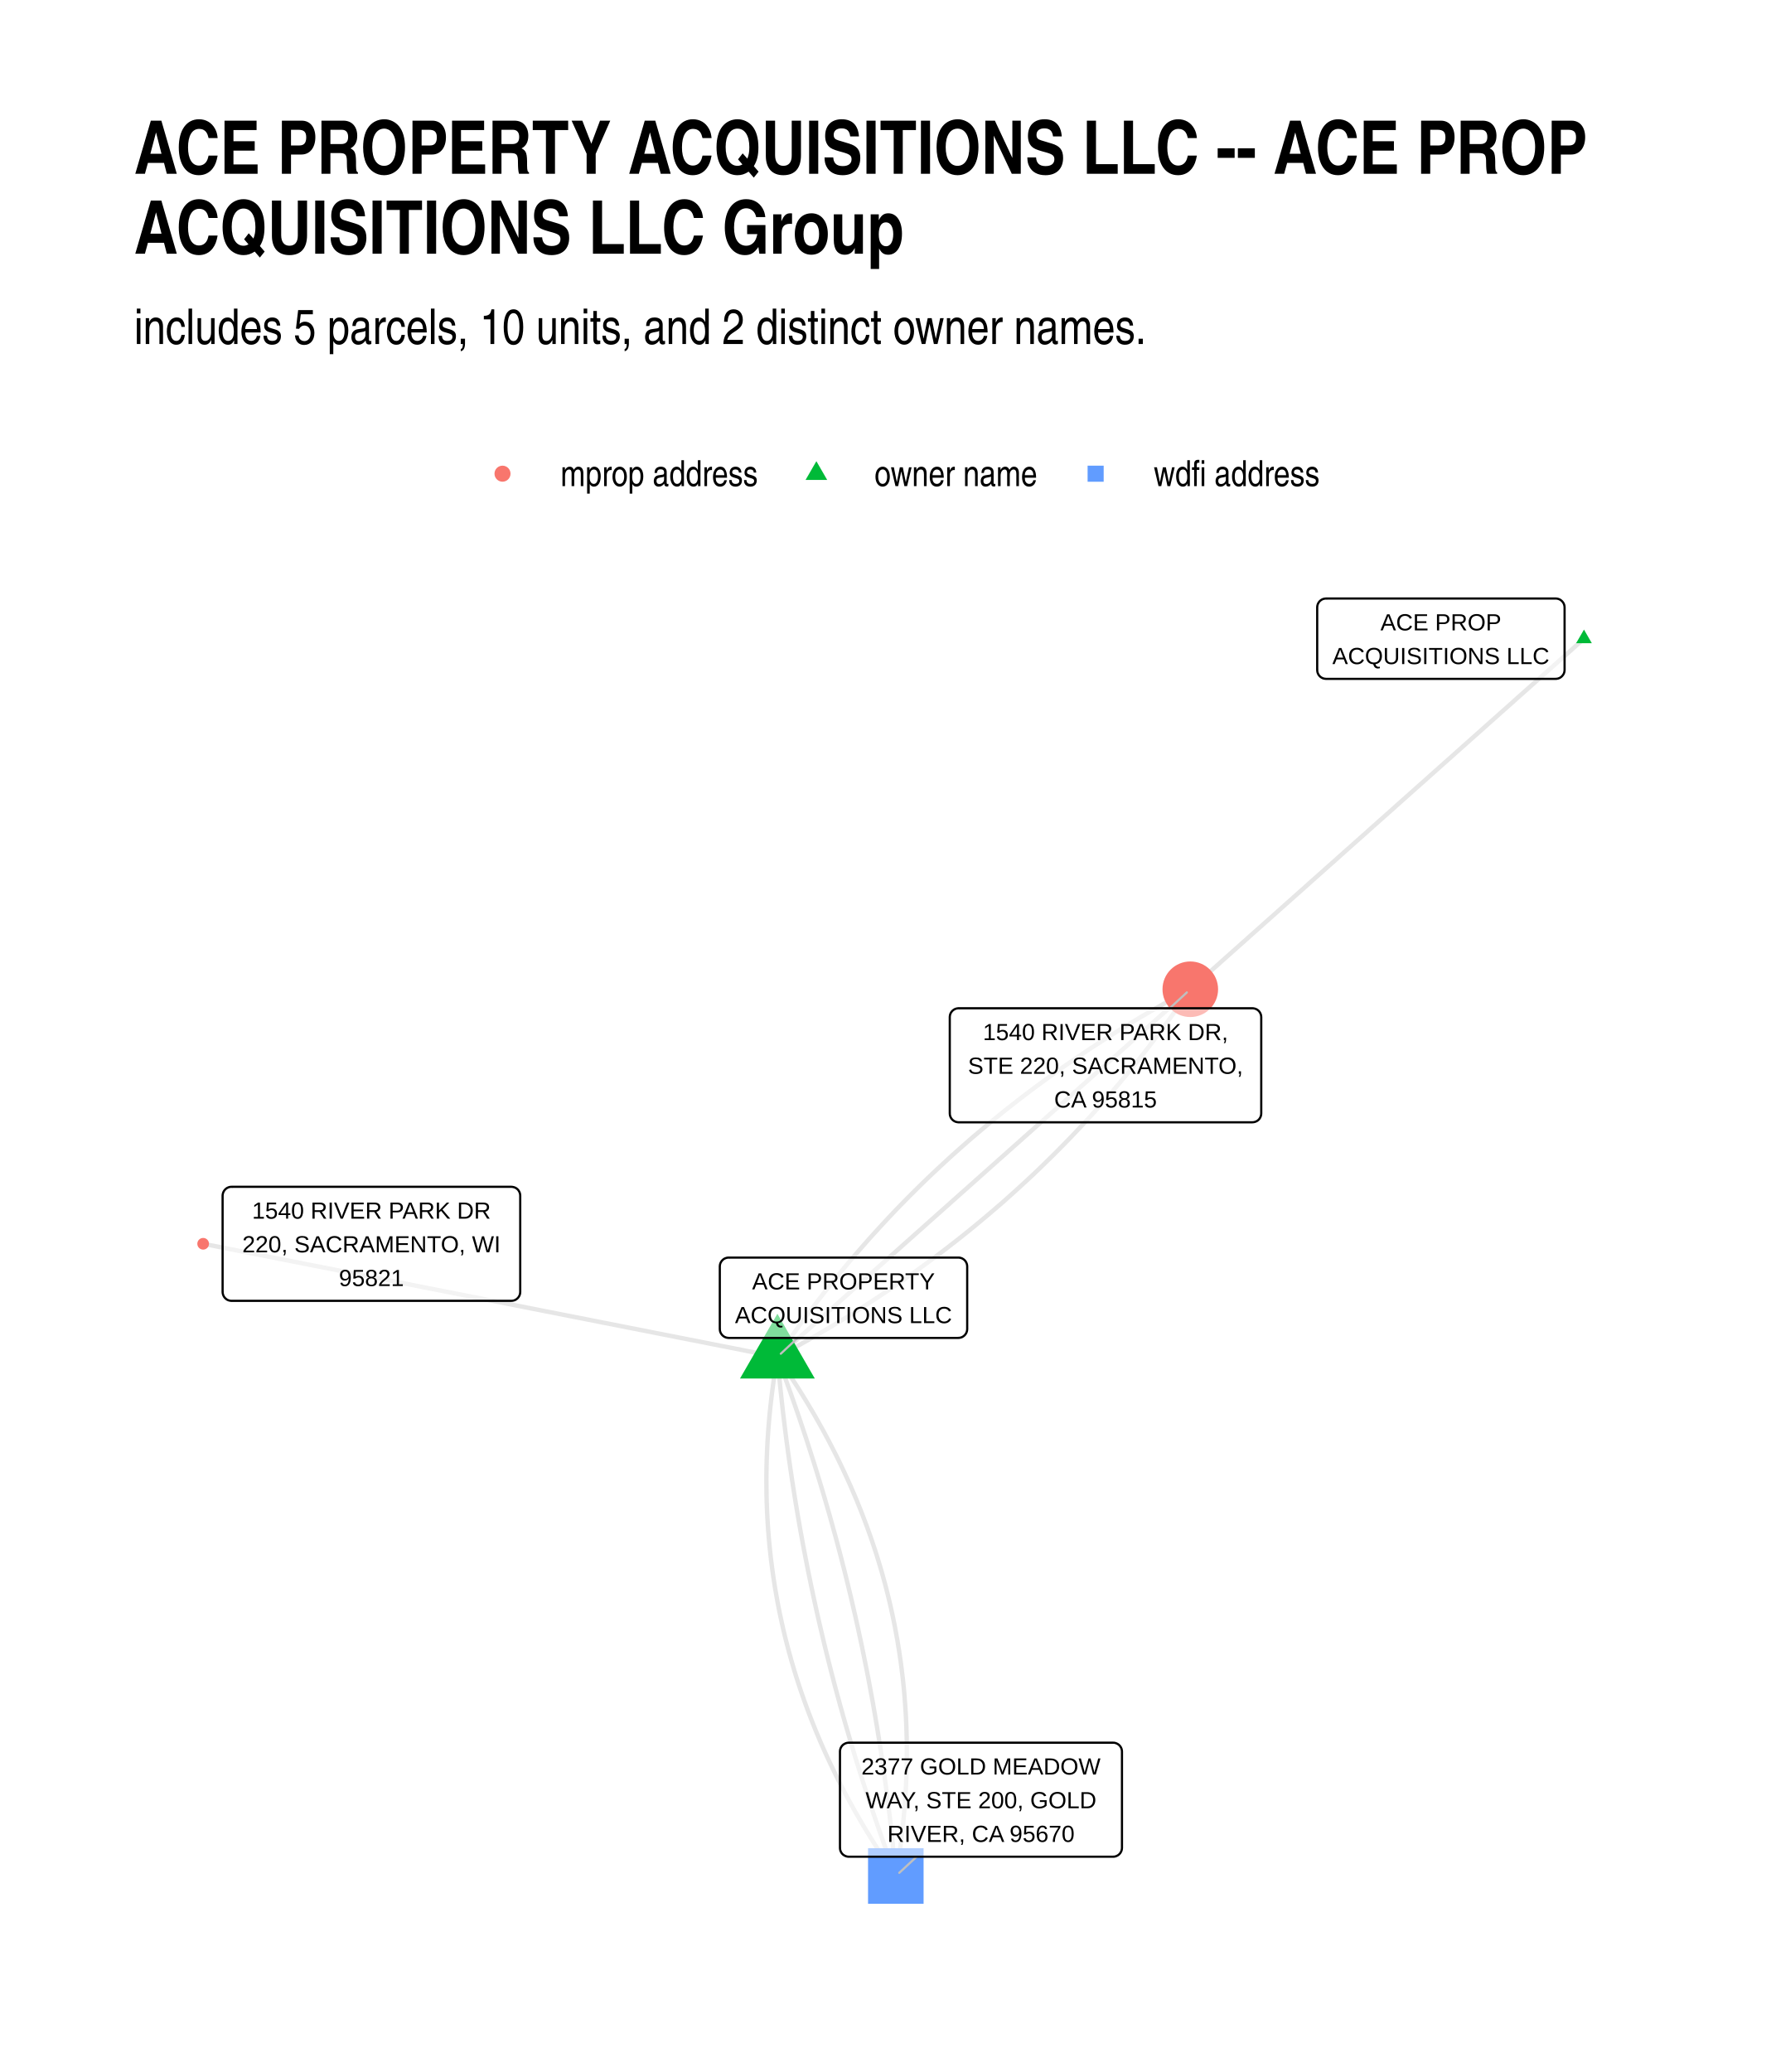
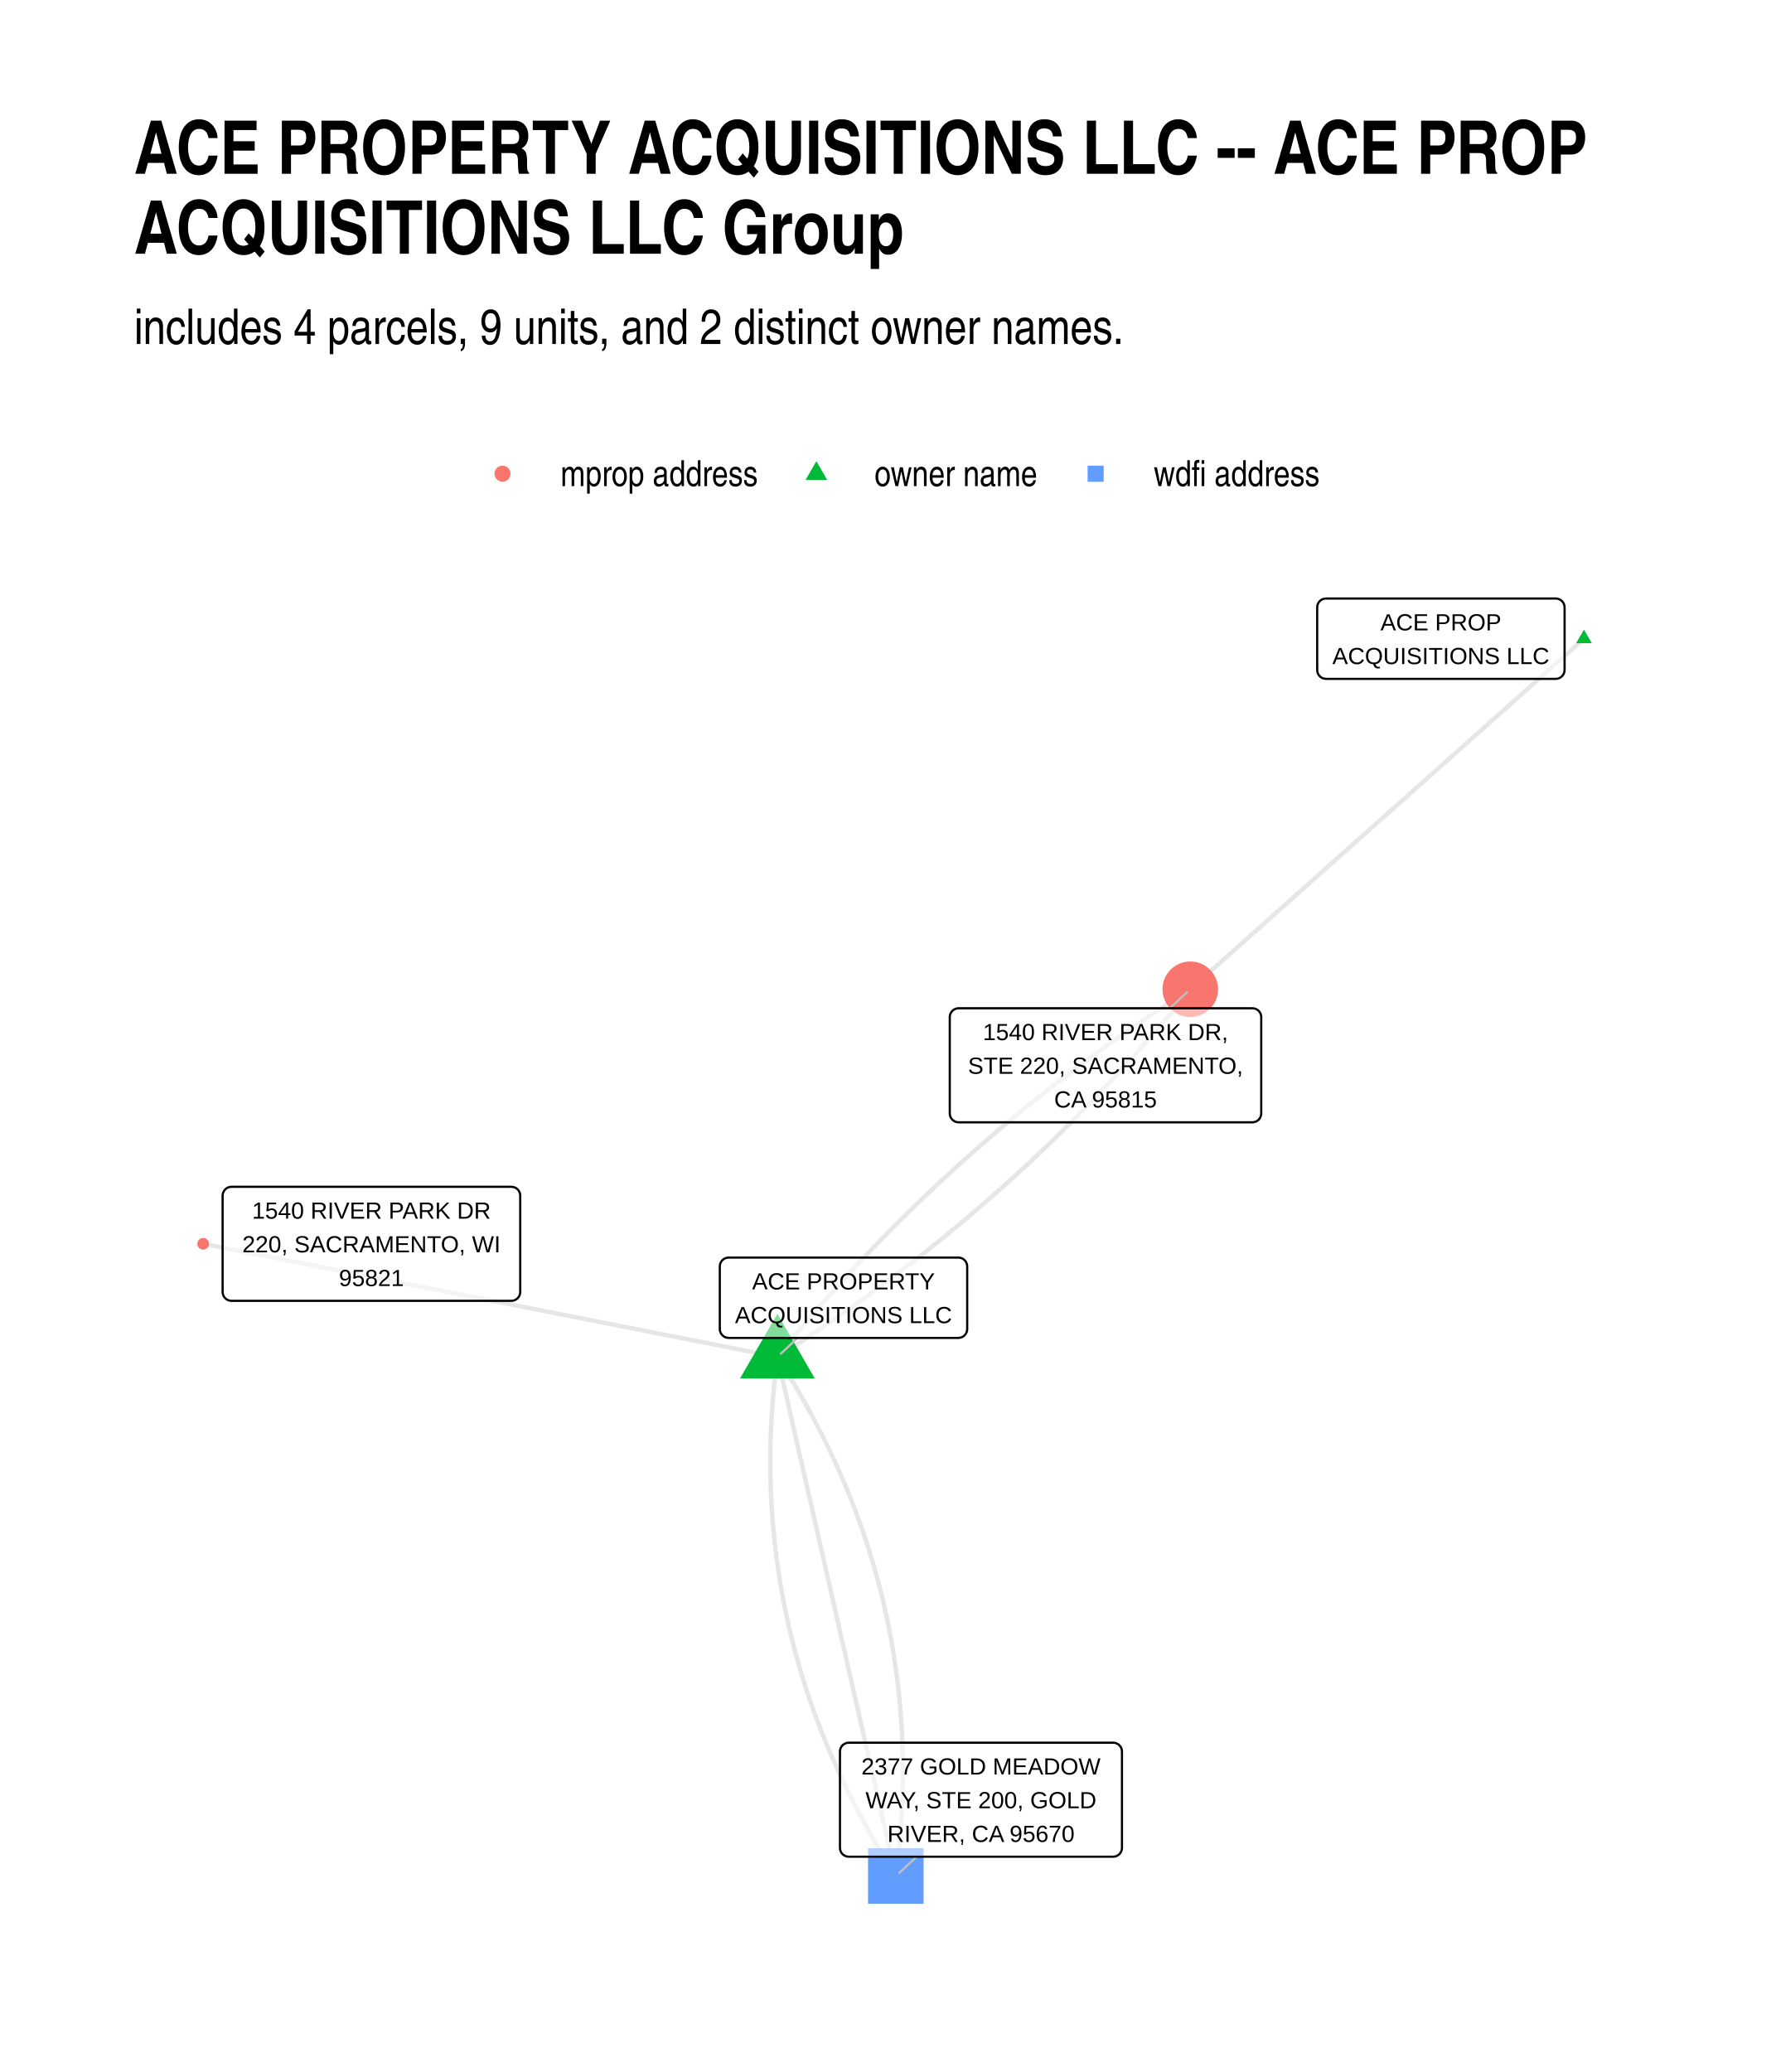
<svg xmlns="http://www.w3.org/2000/svg" width="576" height="672" class="svglite" viewBox="0 0 432 504">
  <defs>
    <style>.svglite line,.svglite polyline,.svglite polygon,.svglite path,.svglite circle{fill:none;stroke:#000000;stroke-linecap:round;stroke-linejoin:round;stroke-miterlimit:10.00}.svglite text{white-space:pre}</style>
  </defs>
  <rect width="100%" height="100%" style="stroke-linecap:round;stroke-linejoin:round;stroke-miterlimit:10.00;stroke:none;fill:#FFFFFF" />
  <defs>
    <clipPath id="cpMC4wMHw0MzIuMDB8MC4wMHw1MDQuMDA=">
      <path d="M0 0h432v504H0z" />
    </clipPath>
  </defs>
  <g clip-path="url(#cpMC4wMHw0MzIuMDB8MC4wMHw1MDQuMDA=)">
    <path d="M0 0h432v504H0z" style="stroke-width:1.07;stroke:none;fill:#FFFFFF" />
  </g>
  <defs>
    <clipPath id="cpMzIuNjN8NDAyLjExfDE0MC4zMHw0NzEuMzc=">
      <path d="M32.63 140.3h369.48v331.07H32.63z" />
    </clipPath>
  </defs>
  <g clip-path="url(#cpMzIuNjN8NDAyLjExfDE0MC4zMHw0NzEuMzc=)">
-     <path d="m385.32 155.35-.97.86-.97.86-.96.87-.97.86-.97.86-.97.86-.96.86-.97.86-.97.86-.97.86-.96.87-.97.86-.97.86-.96.86-.97.86-.97.86-.97.86-.96.87-.97.86-.97.86-.97.86-.96.86-.97.86-.97.86-.97.87-.96.86-.97.86-.97.86-.96.86-.97.86-.97.86-.97.86-.96.87-.97.86-.97.86-.97.86-.96.86-.97.86-.97.86-.96.87-.97.86-.97.86-.97.86-.96.86-.97.86-.97.86-.97.86-.96.87-.97.86-.97.86-.97.86-.96.86-.97.86-.97.86-.96.87-.97.86-.97.86-.97.86-.96.86-.97.86-.97.86-.97.87-.96.86-.97.86-.97.86-.96.86-.97.86-.97.86-.97.86-.96.87-.97.86-.97.86-.97.86-.96.86-.97.86-.97.86-.97.87-.96.86-.97.86-.97.86-.96.86-.97.86-.97.86-.97.86-.96.87-.97.86-.97.86-.97.86-.96.86-.97.86-.97.86-.96.87-.97.86-.97.86-.97.86-.96.86-.97.86-.97.86-.97.87m-100.44 89.44-1.41-.28-1.41-.28-1.41-.28-1.41-.28-1.42-.27-1.41-.28-1.41-.28-1.41-.28-1.41-.28-1.41-.27-1.41-.28-1.41-.28-1.41-.28-1.41-.28-1.41-.27-1.42-.28-1.41-.28-1.41-.28-1.41-.28-1.41-.27-1.41-.28-1.41-.28-1.41-.28-1.41-.28-1.41-.27-1.42-.28-1.41-.28-1.41-.28-1.41-.28-1.41-.27-1.41-.28-1.41-.28-1.41-.28-1.41-.28-1.41-.27-1.42-.28-1.41-.28-1.41-.28-1.41-.28-1.41-.27-1.41-.28-1.41-.28-1.41-.28-1.41-.28-1.41-.27-1.42-.28-1.41-.28-1.41-.28-1.41-.28-1.41-.27-1.41-.28-1.41-.28-1.41-.28-1.41-.28-1.41-.27-1.42-.28-1.41-.28-1.41-.28-1.41-.28-1.41-.27-1.41-.28-1.41-.28-1.41-.28-1.41-.28-1.41-.27-1.42-.28-1.41-.28-1.41-.28-1.41-.28-1.41-.27-1.41-.28-1.41-.28-1.41-.28-1.41-.28-1.41-.27-1.41-.28-1.42-.28-1.41-.28-1.41-.28-1.41-.27-1.41-.28-1.41-.28-1.41-.28-1.41-.28-1.41-.27-1.41-.28-1.42-.28-1.41-.28-1.41-.28-1.41-.27-1.41-.28-1.41-.28-1.41-.28-1.41-.28-1.41-.27-1.41-.28-1.42-.28-1.41-.28-1.41-.28m139.69 27.53-.23 1.37-.23 1.37-.21 1.37-.2 1.37-.19 1.36-.18 1.36-.17 1.36-.16 1.36-.15 1.36-.14 1.35-.13 1.36-.11 1.35-.11 1.35-.09 1.34-.09 1.35-.07 1.34-.06 1.34-.06 1.34-.04 1.34-.03 1.33-.02 1.34-.01 1.33.01 1.33.01 1.32.02 1.33.03 1.32.05 1.32.05 1.32.07 1.32.08 1.31.08 1.32.1 1.31.11 1.31.12 1.3.13 1.31.14 1.3.15 1.3.17 1.3.17 1.3.18 1.29.2 1.3.2 1.29.22 1.29.23 1.29.23 1.28.25 1.28.26 1.29.27 1.27.28 1.28.29 1.28.3 1.27.31 1.27.33 1.27.33 1.27.35 1.26.35 1.27.37 1.26.37 1.26.39 1.26.4 1.25.41 1.25.42 1.26.43 1.25.44 1.24.45 1.25.46 1.24.48 1.24.48 1.24.5 1.24.5 1.24.52 1.23.52 1.23.54 1.23.55 1.23.56 1.22.57 1.23.58 1.22.59 1.22.6 1.22.61 1.21.63 1.22.63 1.21.65 1.21.65 1.21.67 1.2.67 1.21.69 1.2.7 1.2.71 1.19.72 1.2.73 1.19.74 1.2.75 1.19.76 1.18.78 1.19.78 1.18.8 1.19.8 1.18.82 1.17" style="stroke-width:1.07;stroke:#000000;stroke-opacity:0.10;stroke-linecap:butt" />
-     <path d="m189.11 330.07 1.26-.68 1.26-.68 1.25-.69 1.25-.69 1.24-.7 1.24-.7 1.23-.7 1.23-.71 1.22-.71 1.22-.72 1.21-.73 1.21-.72 1.2-.74 1.2-.73 1.19-.74 1.18-.75 1.19-.75 1.17-.76 1.17-.76 1.17-.76 1.16-.77 1.16-.78 1.15-.78 1.15-.78 1.14-.79 1.13-.79 1.13-.8 1.13-.8 1.12-.8 1.12-.82 1.11-.81 1.1-.82 1.1-.83 1.1-.83 1.09-.83 1.08-.84 1.09-.84 1.07-.85 1.07-.85 1.07-.86 1.06-.86 1.05-.87 1.05-.87 1.05-.88 1.04-.88 1.03-.88 1.03-.89 1.03-.89 1.01-.9 1.02-.91 1.01-.91 1-.91 1-.92 1-.92.99-.92.98-.93.98-.94.97-.94.97-.95.97-.95.96-.95.95-.96.95-.96.94-.97.94-.97.93-.98.93-.98.93-.99.91-.99.92-1 .91-1 .9-1 .9-1.01.89-1.02.89-1.01.88-1.03.88-1.03.87-1.03.87-1.04.86-1.04.86-1.05.85-1.05.85-1.05.84-1.06.84-1.07.83-1.07.83-1.07.82-1.08.82-1.08.81-1.09.81-1.1.8-1.09.8-1.11.79-1.1.79-1.11.78-1.12.78-1.12.77-1.13.76-1.12m-100.44 89.44.12 1.3.12 1.31.12 1.31.13 1.3.13 1.31.13 1.3.14 1.31.14 1.3.14 1.3.15 1.3.15 1.31.16 1.3.16 1.3.16 1.3.16 1.29.17 1.3.18 1.3.17 1.3.18 1.29.19 1.3.18 1.29.2 1.29.19 1.3.2 1.29.2 1.29.21 1.29.2 1.29.22 1.29.21 1.29.22 1.29.23 1.29.22 1.29.23 1.28.24 1.29.23 1.28.24 1.29.25 1.28.25 1.29.25 1.28.25 1.28.26 1.28.27 1.28.26 1.28.27 1.28.27 1.28.28 1.28.28 1.28.28 1.27.29 1.28.29 1.27.3 1.28.3 1.27.3 1.28.3 1.27.31 1.27.31 1.27.32 1.27.32 1.27.32 1.27.33 1.27.33 1.27.33 1.27.34 1.26.34 1.27.35 1.26.34 1.27.36 1.26.35 1.27.36 1.26.36 1.26.37 1.26.37 1.26.37 1.26.38 1.26.38 1.26.38 1.26.39 1.26.39 1.25.4 1.26.39 1.26.41 1.25.4 1.25.41 1.26.41 1.25.42 1.25.42 1.25.42 1.26.43 1.25.43 1.25.43 1.24.44 1.25.44 1.25.44 1.25.45 1.24.45 1.25.46 1.24.46 1.25.46 1.24.47 1.24" style="stroke-width:1.07;stroke:#000000;stroke-opacity:0.10;stroke-linecap:butt" />
-     <path d="m189.11 330.07 1.01-.91 1.02-.9 1.01-.9 1.02-.91 1.01-.9 1.02-.9 1.01-.91 1.02-.9 1.01-.9 1.02-.91 1.01-.9 1.01-.9 1.02-.91 1.01-.9 1.02-.91 1.01-.9 1.02-.9 1.01-.91 1.02-.9 1.01-.9 1.02-.91 1.01-.9 1.02-.9 1.01-.91 1.01-.9 1.02-.9 1.01-.91 1.02-.9 1.01-.9 1.02-.91 1.01-.9 1.02-.9 1.01-.91 1.02-.9 1.01-.9 1.02-.91 1.01-.9 1.01-.9 1.02-.91 1.01-.9 1.02-.9 1.01-.91 1.02-.9 1.01-.91 1.02-.9 1.01-.9 1.02-.91 1.01-.9 1.01-.9 1.02-.91 1.01-.9 1.02-.9 1.01-.91 1.02-.9 1.01-.9 1.02-.91 1.01-.9 1.02-.9 1.01-.91 1.02-.9 1.01-.9 1.01-.91 1.02-.9 1.01-.9 1.02-.91 1.01-.9 1.02-.9 1.01-.91 1.02-.9 1.01-.9 1.02-.91 1.01-.9 1.01-.91 1.02-.9 1.01-.9 1.02-.91 1.01-.9 1.02-.9 1.01-.91 1.02-.9 1.01-.9 1.02-.91 1.01-.9 1.02-.9 1.01-.91 1.01-.9 1.02-.9 1.01-.91 1.02-.9 1.01-.9 1.02-.91 1.01-.9 1.02-.9 1.01-.91 1.02-.9 1.01-.9 1.01-.91 1.02-.9 1.01-.9m-100.44 89.44.47 1.24.46 1.24.46 1.25.45 1.24.45 1.25.45 1.24.45 1.25.44 1.25.44 1.25.43 1.25.43 1.24.43 1.25.42 1.26.42 1.25.42 1.25.41 1.25.41 1.26.4 1.25.4 1.25.4 1.26.4 1.26.39 1.25.38 1.26.39 1.26.38 1.26.38 1.26.37 1.26.37 1.26.36 1.26.37 1.26.36 1.26.35 1.27.35 1.26.35 1.27.35 1.26.34 1.27.33 1.26.34 1.27.33 1.27.32 1.27.33 1.27.32 1.27.31 1.27.32 1.27.3 1.27.31 1.27.3 1.28.3 1.27.29 1.28.3 1.27.28 1.28.29 1.27.28 1.28.27 1.28.28 1.28.27 1.28.26 1.28.26 1.28.26 1.28.26 1.28.25 1.28.25 1.29.24 1.28.24 1.29.24 1.28.24 1.29.23 1.28.22 1.29.23 1.29.21 1.29.22 1.29.21 1.29.21 1.29.21 1.29.2 1.29.2 1.29.19 1.3.19 1.29.19 1.29.18 1.3.18 1.29.18 1.3.17 1.3.17 1.3.17 1.3.16 1.29.16 1.3.16 1.3.15 1.31.15 1.3.14 1.3.14 1.3.14 1.31.13 1.3.13 1.31.13 1.3.12 1.31.12 1.31.12 1.3" style="stroke-width:1.07;stroke:#000000;stroke-opacity:0.10;stroke-linecap:butt" />
-     <path d="m189.11 330.07.77-1.13.77-1.13.77-1.12.79-1.11.78-1.12.8-1.1.79-1.11.8-1.09.81-1.1.81-1.08.82-1.09.82-1.08.83-1.07.83-1.07.84-1.07.84-1.06.85-1.05.85-1.05.86-1.05.86-1.04.87-1.04.87-1.03.88-1.03.88-1.02.89-1.02.9-1.02.89-1.01.91-1 .91-1 .91-1 .92-.99.92-.99.93-.98.93-.98.94-.97.95-.97.94-.96.96-.96.96-.95.96-.95.97-.95.97-.94.98-.93.99-.93.99-.93.99-.92 1-.92 1-.91 1.01-.91 1.02-.9 1.02-.9 1.02-.9 1.03-.89 1.04-.88 1.04-.88 1.04-.88 1.05-.87 1.06-.87 1.06-.86 1.06-.86 1.07-.85 1.08-.85 1.08-.84 1.08-.84 1.1-.83 1.09-.83 1.1-.83 1.11-.82 1.11-.81 1.11-.81 1.12-.81 1.13-.8 1.13-.8 1.14-.79 1.14-.79 1.14-.78 1.16-.78 1.15-.78 1.16-.77 1.17-.76 1.17-.76 1.18-.76 1.18-.75 1.19-.74 1.19-.75 1.19-.73 1.21-.73 1.2-.73 1.22-.73 1.21-.71 1.22-.72 1.23-.71 1.23-.7 1.24-.7 1.24-.7 1.25-.69 1.25-.69 1.26-.68 1.26-.67m-100.44 89.44.82 1.17.8 1.18.8 1.19.78 1.18.77 1.19.77 1.18.75 1.19.74 1.2.73 1.19.72 1.2.71 1.19.7 1.2.68 1.2.68 1.21.67 1.2.65 1.21.65 1.21.63 1.21.62 1.22.62 1.21.6 1.22.59 1.22.58 1.22.57 1.23.56 1.22.55 1.23.53 1.23.53 1.23.52 1.23.5 1.24.5 1.24.48 1.24.47 1.24.47 1.24.45 1.25.44 1.24.43 1.25.42 1.26.41 1.25.4 1.25.38 1.26.38 1.26.37 1.26.35 1.27.35 1.26.33 1.27.32 1.27.32 1.27.3 1.27.29 1.28.28 1.28.27 1.28.26 1.28.24 1.28.24 1.28.23 1.29.21 1.29.21 1.29.19 1.3.19 1.29.17 1.3.16 1.3.16 1.3.14 1.3.13 1.31.12 1.3.1 1.31.1 1.31.09 1.32.08 1.31.06 1.32.06 1.32.04 1.32.04 1.32.02 1.33.01 1.32v1.33l-.01 1.33-.02 1.34-.03 1.33-.04 1.34-.05 1.34-.06 1.34-.08 1.34-.08 1.35-.09 1.34-.11 1.35-.12 1.35-.12 1.36-.14 1.35-.15 1.36-.16 1.36-.17 1.36-.18 1.36-.19 1.36-.2 1.37-.22 1.37-.22 1.37-.23 1.37" style="stroke-width:1.07;stroke:#000000;stroke-opacity:0.10;stroke-linecap:butt" />
+     <path d="m385.32 155.35-.97.86-.97.86-.96.87-.97.86-.97.86-.97.86-.96.86-.97.86-.97.86-.97.86-.96.87-.97.86-.97.86-.96.86-.97.86-.97.86-.97.86-.96.87-.97.86-.97.86-.97.86-.96.86-.97.86-.97.86-.97.87-.96.86-.97.86-.97.86-.96.86-.97.86-.97.86-.97.86-.96.87-.97.86-.97.86-.97.86-.96.86-.97.86-.97.86-.96.87-.97.86-.97.86-.97.86-.96.86-.97.86-.97.86-.97.86-.96.87-.97.86-.97.86-.97.86-.96.86-.97.86-.97.86-.96.87-.97.86-.97.86-.97.86-.96.86-.97.86-.97.86-.97.87-.96.86-.97.86-.97.86-.96.86-.97.86-.97.86-.97.86-.96.87-.97.86-.97.86-.97.86-.96.86-.97.86-.97.86-.97.87-.96.86-.97.86-.97.86-.96.86-.97.86-.97.86-.97.86-.96.87-.97.86-.97.86-.97.86-.96.86-.97.86-.97.86-.96.87-.97.86-.97.86-.97.86-.96.86-.97.86-.97.86-.97.87m-100.44 89.44-1.41-.28-1.41-.28-1.41-.28-1.41-.28-1.42-.27-1.41-.28-1.41-.28-1.41-.28-1.41-.28-1.41-.27-1.41-.28-1.41-.28-1.41-.28-1.41-.28-1.41-.27-1.42-.28-1.41-.28-1.41-.28-1.41-.28-1.41-.27-1.41-.28-1.41-.28-1.41-.28-1.41-.28-1.41-.27-1.42-.28-1.41-.28-1.41-.28-1.41-.28-1.41-.27-1.41-.28-1.41-.28-1.41-.28-1.41-.28-1.41-.27-1.42-.28-1.41-.28-1.41-.28-1.41-.28-1.41-.27-1.41-.28-1.41-.28-1.41-.28-1.41-.28-1.41-.27-1.42-.28-1.41-.28-1.41-.28-1.41-.28-1.41-.27-1.41-.28-1.41-.28-1.41-.28-1.41-.28-1.41-.27-1.42-.28-1.41-.28-1.41-.28-1.41-.28-1.41-.27-1.41-.28-1.41-.28-1.41-.28-1.41-.28-1.41-.27-1.42-.28-1.41-.28-1.41-.28-1.41-.28-1.41-.27-1.41-.28-1.41-.28-1.41-.28-1.41-.28-1.41-.27-1.41-.28-1.42-.28-1.41-.28-1.41-.28-1.41-.27-1.41-.28-1.41-.28-1.41-.28-1.41-.28-1.41-.27-1.41-.28-1.42-.28-1.41-.28-1.41-.28-1.41-.27-1.41-.28-1.41-.28-1.41-.28-1.41-.28-1.41-.27-1.41-.28-1.42-.28-1.41-.28-1.41-.28m139.69 27.53-.18 1.36-.16 1.36-.16 1.36-.15 1.35-.13 1.36-.13 1.35-.12 1.35-.11 1.35-.1 1.35-.09 1.35-.08 1.34-.07 1.34-.06 1.34-.05 1.34-.05 1.34-.03 1.33-.02 1.34-.02 1.33v2.66l.02 1.33.02 1.32.04 1.32.04 1.32.05 1.32.06 1.32.08 1.32.08 1.31.09 1.31.1 1.31.11 1.31.12 1.31.13 1.31.14 1.3.14 1.3.16 1.3.17 1.3.18 1.3.18 1.29.2 1.29.2 1.3.22 1.28.22 1.29.24 1.29.24 1.28.25 1.28.26 1.29.28 1.27.28 1.28.29 1.28.3 1.27.31 1.27.32 1.27.33 1.27.34 1.27.35 1.26.35 1.26.37 1.27.38 1.26.38 1.25.4 1.26.4 1.25.42 1.26.42 1.25.44 1.24.44 1.25.45 1.25.47 1.24.47 1.24.48 1.24.49 1.24.5 1.24.51 1.23.52 1.23.53 1.24.54 1.23.55 1.22.55 1.23.57 1.22.58 1.23.58 1.22.6 1.21.61 1.22.61 1.22.63 1.21.63 1.21.64 1.21.66 1.21.66 1.21.67 1.2.68 1.2.69 1.21.7 1.19.71 1.2.72 1.2.73 1.19.74 1.19.75 1.19.76 1.19m-28.81-126.25 1.18-.76 1.18-.75 1.17-.76 1.17-.76 1.17-.77 1.16-.76 1.16-.78 1.15-.77 1.16-.78 1.15-.78 1.14-.78 1.15-.79 1.14-.79 1.13-.79 1.13-.79 1.13-.8 1.13-.81 1.12-.8 1.12-.81 1.12-.81 1.11-.81 1.11-.82 1.1-.82 1.11-.82 1.1-.83 1.09-.83 1.09-.83 1.09-.84 1.09-.84 1.08-.84 1.08-.84 1.07-.85 1.08-.85 1.06-.86 1.07-.85 1.06-.87 1.06-.86 1.05-.87 1.06-.86 1.05-.88 1.04-.87 1.04-.88 1.04-.88 1.03-.89 1.04-.89 1.02-.89 1.03-.89 1.02-.9 1.02-.9 1.01-.9 1.01-.91 1.01-.91 1.01-.91 1-.92 1-.92.99-.92.99-.92.99-.93.98-.93.98-.94.98-.93.97-.94.98-.95.96-.95.97-.94.96-.96.95-.95.96-.96.95-.96.95-.97.94-.97.94-.97.94-.97.93-.98.93-.98.93-.98.92-.99.92-.99.92-.99.91-1 .91-1 .91-1 .9-1 .9-1.01.9-1.01.89-1.02.89-1.02.89-1.02.88-1.02.88-1.03.88-1.03.87-1.03.87-1.04.86-1.03.87-1.05.86-1.04.85-1.05.85-1.05.85-1.05" style="stroke-width:1.07;stroke:#000000;stroke-opacity:0.10;stroke-linecap:butt" />
+     <path d="m189.11 330.07.29 1.27.29 1.28.29 1.27.29 1.28.29 1.27.3 1.28.29 1.27.29 1.28.29 1.27.29 1.28.29 1.28.29 1.27.29 1.28.29 1.27.29 1.28.3 1.27.29 1.28.29 1.27.29 1.28.29 1.27.29 1.28.29 1.27.29 1.28.29 1.27.29 1.28.3 1.28.29 1.27.29 1.28.29 1.27.29 1.28.29 1.27.29 1.28.29 1.27.29 1.28.29 1.27.3 1.28.29 1.27.29 1.28.29 1.27.29 1.28.29 1.27.29 1.28.29 1.28.29 1.27.29 1.28.3 1.27.29 1.28.29 1.27.29 1.28.29 1.27.29 1.28.29 1.27.29 1.28.29 1.27.29 1.28.3 1.27.29 1.28.29 1.28.29 1.27.29 1.28.29 1.27.29 1.28.29 1.27.29 1.28.29 1.27.29 1.28.3 1.27.29 1.28.29 1.27.29 1.28.29 1.27.29 1.28.29 1.28.29 1.27.29 1.28.29 1.27.3 1.28.29 1.27.29 1.28.29 1.27.29 1.28.29 1.27.29 1.28.29 1.27.29 1.28.29 1.27.3 1.28.29 1.28.29 1.27.29 1.28.29 1.27.29 1.28.29 1.27.29 1.28.29 1.27.29 1.28.3 1.27.29 1.28.29 1.27m-28.81-126.25.85-1.06.85-1.05.86-1.05.86-1.04.86-1.04.87-1.04.87-1.04.87-1.03.87-1.03.88-1.03.89-1.02.88-1.02.89-1.02.9-1.01.89-1.02.9-1 .91-1.01.9-1 .91-1 .92-1 .91-.99.92-.99.93-.98.92-.99.93-.98.94-.98.93-.97.94-.97.95-.97.95-.96.95-.97.95-.96.96-.95.96-.95.96-.95.97-.95.97-.94.97-.94.98-.94.98-.94.99-.93.98-.92.99-.93 1-.92 1-.92 1-.92 1-.91 1.01-.91 1.01-.9 1.02-.91 1.01-.9 1.02-.9 1.03-.89 1.03-.89 1.03-.89 1.03-.88 1.04-.89 1.04-.88 1.05-.87 1.05-.87 1.05-.87 1.05-.87 1.06-.86 1.06-.86 1.07-.86 1.07-.85 1.07-.86 1.08-.84 1.07-.85 1.09-.84 1.08-.84 1.09-.84 1.09-.83 1.1-.83 1.1-.82 1.1-.83 1.1-.82 1.11-.81 1.12-.82 1.11-.81 1.12-.81 1.12-.8 1.13-.8 1.13-.8 1.13-.8 1.14-.79 1.14-.79 1.14-.79 1.15-.78 1.15-.78 1.15-.78 1.16-.77 1.15-.77 1.17-.77 1.16-.77 1.17-.76 1.18-.76 1.17-.75 1.18-.75" style="stroke-width:1.07;stroke:#000000;stroke-opacity:0.10;stroke-linecap:butt" />
+     <path d="m189.11 330.07.76 1.19.75 1.19.73 1.19.73 1.19.72 1.2.71 1.2.7 1.2.7 1.2.68 1.2.67 1.2.66 1.21.65 1.21.65 1.21.63 1.21.63 1.21.61 1.22.61 1.22.59 1.21.59 1.23.58 1.22.56 1.22.56 1.23.55 1.23.54 1.22.53 1.24.52 1.23.51 1.23.5 1.24.49 1.24.48 1.24.47 1.24.46 1.24.46 1.25.44 1.25.43 1.24.43 1.26.41 1.25.41 1.25.39 1.26.39 1.26.38 1.25.36 1.27.36 1.26.35 1.26.34 1.27.33 1.27.32 1.27.31 1.27.3 1.27.29 1.28.28 1.28.27 1.27.26 1.29.26 1.28.24 1.28.23 1.29.23 1.29.21 1.29.21 1.29.19 1.29.19 1.29.18 1.3.16 1.3.16 1.3.15 1.3.14 1.3.13 1.31.12 1.31.11 1.31.1 1.31.09 1.31.08 1.31.07 1.32.06 1.32.06 1.32.04 1.32.03 1.32.03 1.33.01 1.32.01 1.33-.01 1.33-.01 1.33-.02 1.34-.04 1.33-.04 1.34-.05 1.34-.06 1.34-.07 1.34-.08 1.34-.09 1.35-.1 1.35-.11 1.35-.12 1.35-.13 1.35-.14 1.36-.14 1.35-.16 1.36-.17 1.36-.17 1.36" style="stroke-width:1.07;stroke:#000000;stroke-opacity:0.10;stroke-linecap:butt" />
    <path d="m385.32 153.14 1.91 3.32h-3.83zM189.11 319.56l9.1 15.76h-18.2z" style="stroke-width:0.71;stroke:none;fill:#00BA38" />
    <circle cx="289.55" cy="240.63" r="6.76" style="stroke-width:0.71;stroke:none;fill:#F8766D" />
    <circle cx="49.42" cy="302.54" r="1.42" style="stroke-width:0.71;stroke:none;fill:#F8766D" />
    <path d="M211.16 463.08h13.51v-13.51h-13.51z" style="stroke-width:0.71;stroke:none;fill:#619CFF" />
    <path d="m194.03 325.44-4.09 3.84m94.61-84.03 4.16-3.85m-65.72 210.23-4.23 3.92" style="stroke-width:0.53;stroke:#BFBFBF" />
    <path d="M322.58 165.13h55.86l-.09-.01.35-.01.34-.07.32-.12.31-.18.26-.22.23-.26.19-.29.14-.32.08-.34.03-.34h0v-15.23h0l-.03-.34-.08-.34-.14-.32-.19-.29-.23-.26-.26-.22-.31-.18-.32-.12-.34-.07-.26-.02h-55.86l.26.02-.35-.01-.34.04-.34.09-.31.15-.29.2-.25.24-.21.28-.16.31-.11.33-.05.34-.01.17v15.23l.01-.18v.35l.05.34.11.33.16.31.21.28.25.24.29.2.31.15.34.09.34.04z" style="stroke-width:0.53;fill:#FFFFFF;fill-opacity:0.50" />
    <text x="350.51" y="153.33" lengthAdjust="spacingAndGlyphs" style="font-size:5.69px;font-family:&quot;Liberation Sans&quot;" text-anchor="middle" textLength="28.45">ACE PROP</text>
    <text x="350.51" y="161.53" lengthAdjust="spacingAndGlyphs" style="font-size:5.69px;font-family:&quot;Liberation Sans&quot;" text-anchor="middle" textLength="52.98">ACQUISITIONS LLC</text>
    <path d="M177.26 325.44h55.86l-.09-.01.35-.01.34-.07.33-.12.3-.18.27-.22.23-.26.18-.29.14-.32.08-.34.03-.34h0v-15.22h0l-.03-.35-.08-.34-.14-.32-.18-.29-.23-.26-.27-.22-.3-.18-.33-.12-.34-.07-.26-.01h-55.86l.26.01-.35-.01-.34.04-.33.1-.32.14-.28.2-.25.24-.21.28-.17.31-.11.33-.05.34-.01.18v15.22l.01-.18v.35l.05.34.11.33.17.31.21.28.25.24.28.2.32.15.33.09.34.04z" style="stroke-width:0.53;fill:#FFFFFF;fill-opacity:0.50" />
    <text x="205.19" y="313.64" lengthAdjust="spacingAndGlyphs" style="font-size:5.69px;font-family:&quot;Liberation Sans&quot;" text-anchor="middle" textLength="42.54">ACE PROPERTY</text>
    <text x="205.19" y="321.84" lengthAdjust="spacingAndGlyphs" style="font-size:5.69px;font-family:&quot;Liberation Sans&quot;" text-anchor="middle" textLength="52.98">ACQUISITIONS LLC</text>
    <path d="M233.2 272.99h71.45-.09l.35-.02.34-.07.33-.12.3-.17.27-.22.23-.26.18-.3.14-.32.08-.34.03-.34h0v-23.42h0l-.03-.34-.08-.34-.14-.32-.18-.3-.23-.26-.27-.22-.3-.17-.33-.12-.34-.07-.26-.02H233.2l.26.02-.35-.02-.34.05-.34.09-.31.15-.29.2-.25.24-.21.28-.16.3-.11.33-.05.35-.01.17v23.42l.01-.18v.35l.05.34.11.33.16.31.21.28.25.24.29.2.31.15.34.09.34.05z" style="stroke-width:0.53;fill:#FFFFFF;fill-opacity:0.50" />
    <text x="268.93" y="253" lengthAdjust="spacingAndGlyphs" style="font-size:5.69px;font-family:&quot;Liberation Sans&quot;" text-anchor="middle" textLength="61.74">1540 RIVER PARK DR,</text>
    <text x="268.93" y="261.19" lengthAdjust="spacingAndGlyphs" style="font-size:5.69px;font-family:&quot;Liberation Sans&quot;" text-anchor="middle" textLength="68.57">STE 220, SACRAMENTO,</text>
    <text x="268.93" y="269.39" lengthAdjust="spacingAndGlyphs" style="font-size:5.69px;font-family:&quot;Liberation Sans&quot;" text-anchor="middle" textLength="27.78">CA 95815</text>
    <path d="M56.31 316.42h68.08-.09l.35-.02.34-.07.33-.12.3-.18.27-.22.23-.26.18-.29.14-.32.08-.34.03-.34h0v-23.42h0l-.03-.35-.08-.33-.14-.32-.18-.3-.23-.26-.27-.22-.3-.17-.33-.12-.34-.07-.26-.02H56.31l.26.02-.34-.02-.35.04-.33.1-.32.15-.28.2-.25.24-.21.28-.16.3-.11.33-.06.35-.01.17v23.42l.01-.18v.35l.06.34.11.33.16.31.21.28.25.24.28.2.32.15.33.09.35.05z" style="stroke-width:0.53;fill:#FFFFFF;fill-opacity:0.50" />
    <text x="90.35" y="296.43" lengthAdjust="spacingAndGlyphs" style="font-size:5.69px;font-family:&quot;Liberation Sans&quot;" text-anchor="middle" textLength="59.93">1540 RIVER PARK DR</text>
    <text x="90.35" y="304.62" lengthAdjust="spacingAndGlyphs" style="font-size:5.69px;font-family:&quot;Liberation Sans&quot;" text-anchor="middle" textLength="65.2">220, SACRAMENTO, WI</text>
    <text x="90.35" y="312.82" lengthAdjust="spacingAndGlyphs" style="font-size:5.69px;font-family:&quot;Liberation Sans&quot;" text-anchor="middle" textLength="18.11">95821</text>
    <path d="M206.49 451.63h64.28-.09l.35-.01.34-.07.33-.13.3-.17.27-.22.23-.26.18-.29.14-.32.08-.34.03-.35h0v-23.41h0l-.03-.35-.08-.34-.14-.32-.18-.29-.23-.26-.27-.22-.3-.17-.33-.13-.34-.07-.26-.01h-64.28l.26.01-.35-.01-.34.04-.34.1-.31.15-.29.19-.25.24-.21.28-.16.31-.11.33-.05.34-.01.18v23.41l.01-.17v.35l.05.34.11.33.16.31.21.28.25.24.29.19.31.15.34.1.34.04z" style="stroke-width:0.53;fill:#FFFFFF;fill-opacity:0.50" />
    <text x="238.63" y="431.64" lengthAdjust="spacingAndGlyphs" style="font-size:5.69px;font-family:&quot;Liberation Sans&quot;" text-anchor="middle" textLength="61.4">2377 GOLD MEADOW</text>
    <text x="238.63" y="439.84" lengthAdjust="spacingAndGlyphs" style="font-size:5.69px;font-family:&quot;Liberation Sans&quot;" text-anchor="middle" textLength="59.25">WAY, STE 200, GOLD</text>
    <text x="238.63" y="448.03" lengthAdjust="spacingAndGlyphs" style="font-size:5.69px;font-family:&quot;Liberation Sans&quot;" text-anchor="middle" textLength="48.46">RIVER, CA 95670</text>
  </g>
  <g clip-path="url(#cpMC4wMHw0MzIuMDB8MC4wMHw1MDQuMDA=)">
    <circle cx="122.24" cy="115.22" r="1.95" style="stroke-width:0.71;stroke:none;fill:#F8766D" />
    <path d="m198.59 112.18 2.63 4.56h-5.26z" style="stroke-width:0.71;stroke:none;fill:#00BA38" />
    <path d="M264.57 117.18h3.91v-3.91h-3.91z" style="stroke-width:0.71;stroke:none;fill:#619CFF" />
    <text x="136.36" y="118.25" lengthAdjust="spacingAndGlyphs" style="font-size:8.80px;font-family:&quot;Liberation Sans Narrow&quot;" textLength="48.12">mprop address</text>
    <text x="212.71" y="118.25" lengthAdjust="spacingAndGlyphs" style="font-size:8.80px;font-family:&quot;Liberation Sans Narrow&quot;" textLength="39.69">owner name</text>
    <text x="280.64" y="118.25" lengthAdjust="spacingAndGlyphs" style="font-size:8.80px;font-family:&quot;Liberation Sans Narrow&quot;" textLength="40.5">wdfi address</text>
-     <text x="32.63" y="83.67" lengthAdjust="spacingAndGlyphs" style="font-size:12.00px;font-family:&quot;Liberation Sans Narrow&quot;" textLength="246.76">includes 5 parcels, 10 units, and 2 distinct owner names.</text>
+     <text x="32.63" y="83.67" lengthAdjust="spacingAndGlyphs" style="font-size:12.00px;font-family:&quot;Liberation Sans Narrow&quot;" textLength="241.29">includes 4 parcels, 9 units, and 2 distinct owner names.</text>
    <text x="32.63" y="42.27" lengthAdjust="spacingAndGlyphs" style="font-size:18.00px;font-weight:bold;font-family:&quot;Liberation Sans Narrow&quot;" textLength="353.73">ACE PROPERTY ACQUISITIONS LLC -- ACE PROP</text>
    <text x="32.63" y="61.71" lengthAdjust="spacingAndGlyphs" style="font-size:18.00px;font-weight:bold;font-family:&quot;Liberation Sans Narrow&quot;" textLength="187.76">ACQUISITIONS LLC Group</text>
  </g>
</svg>
